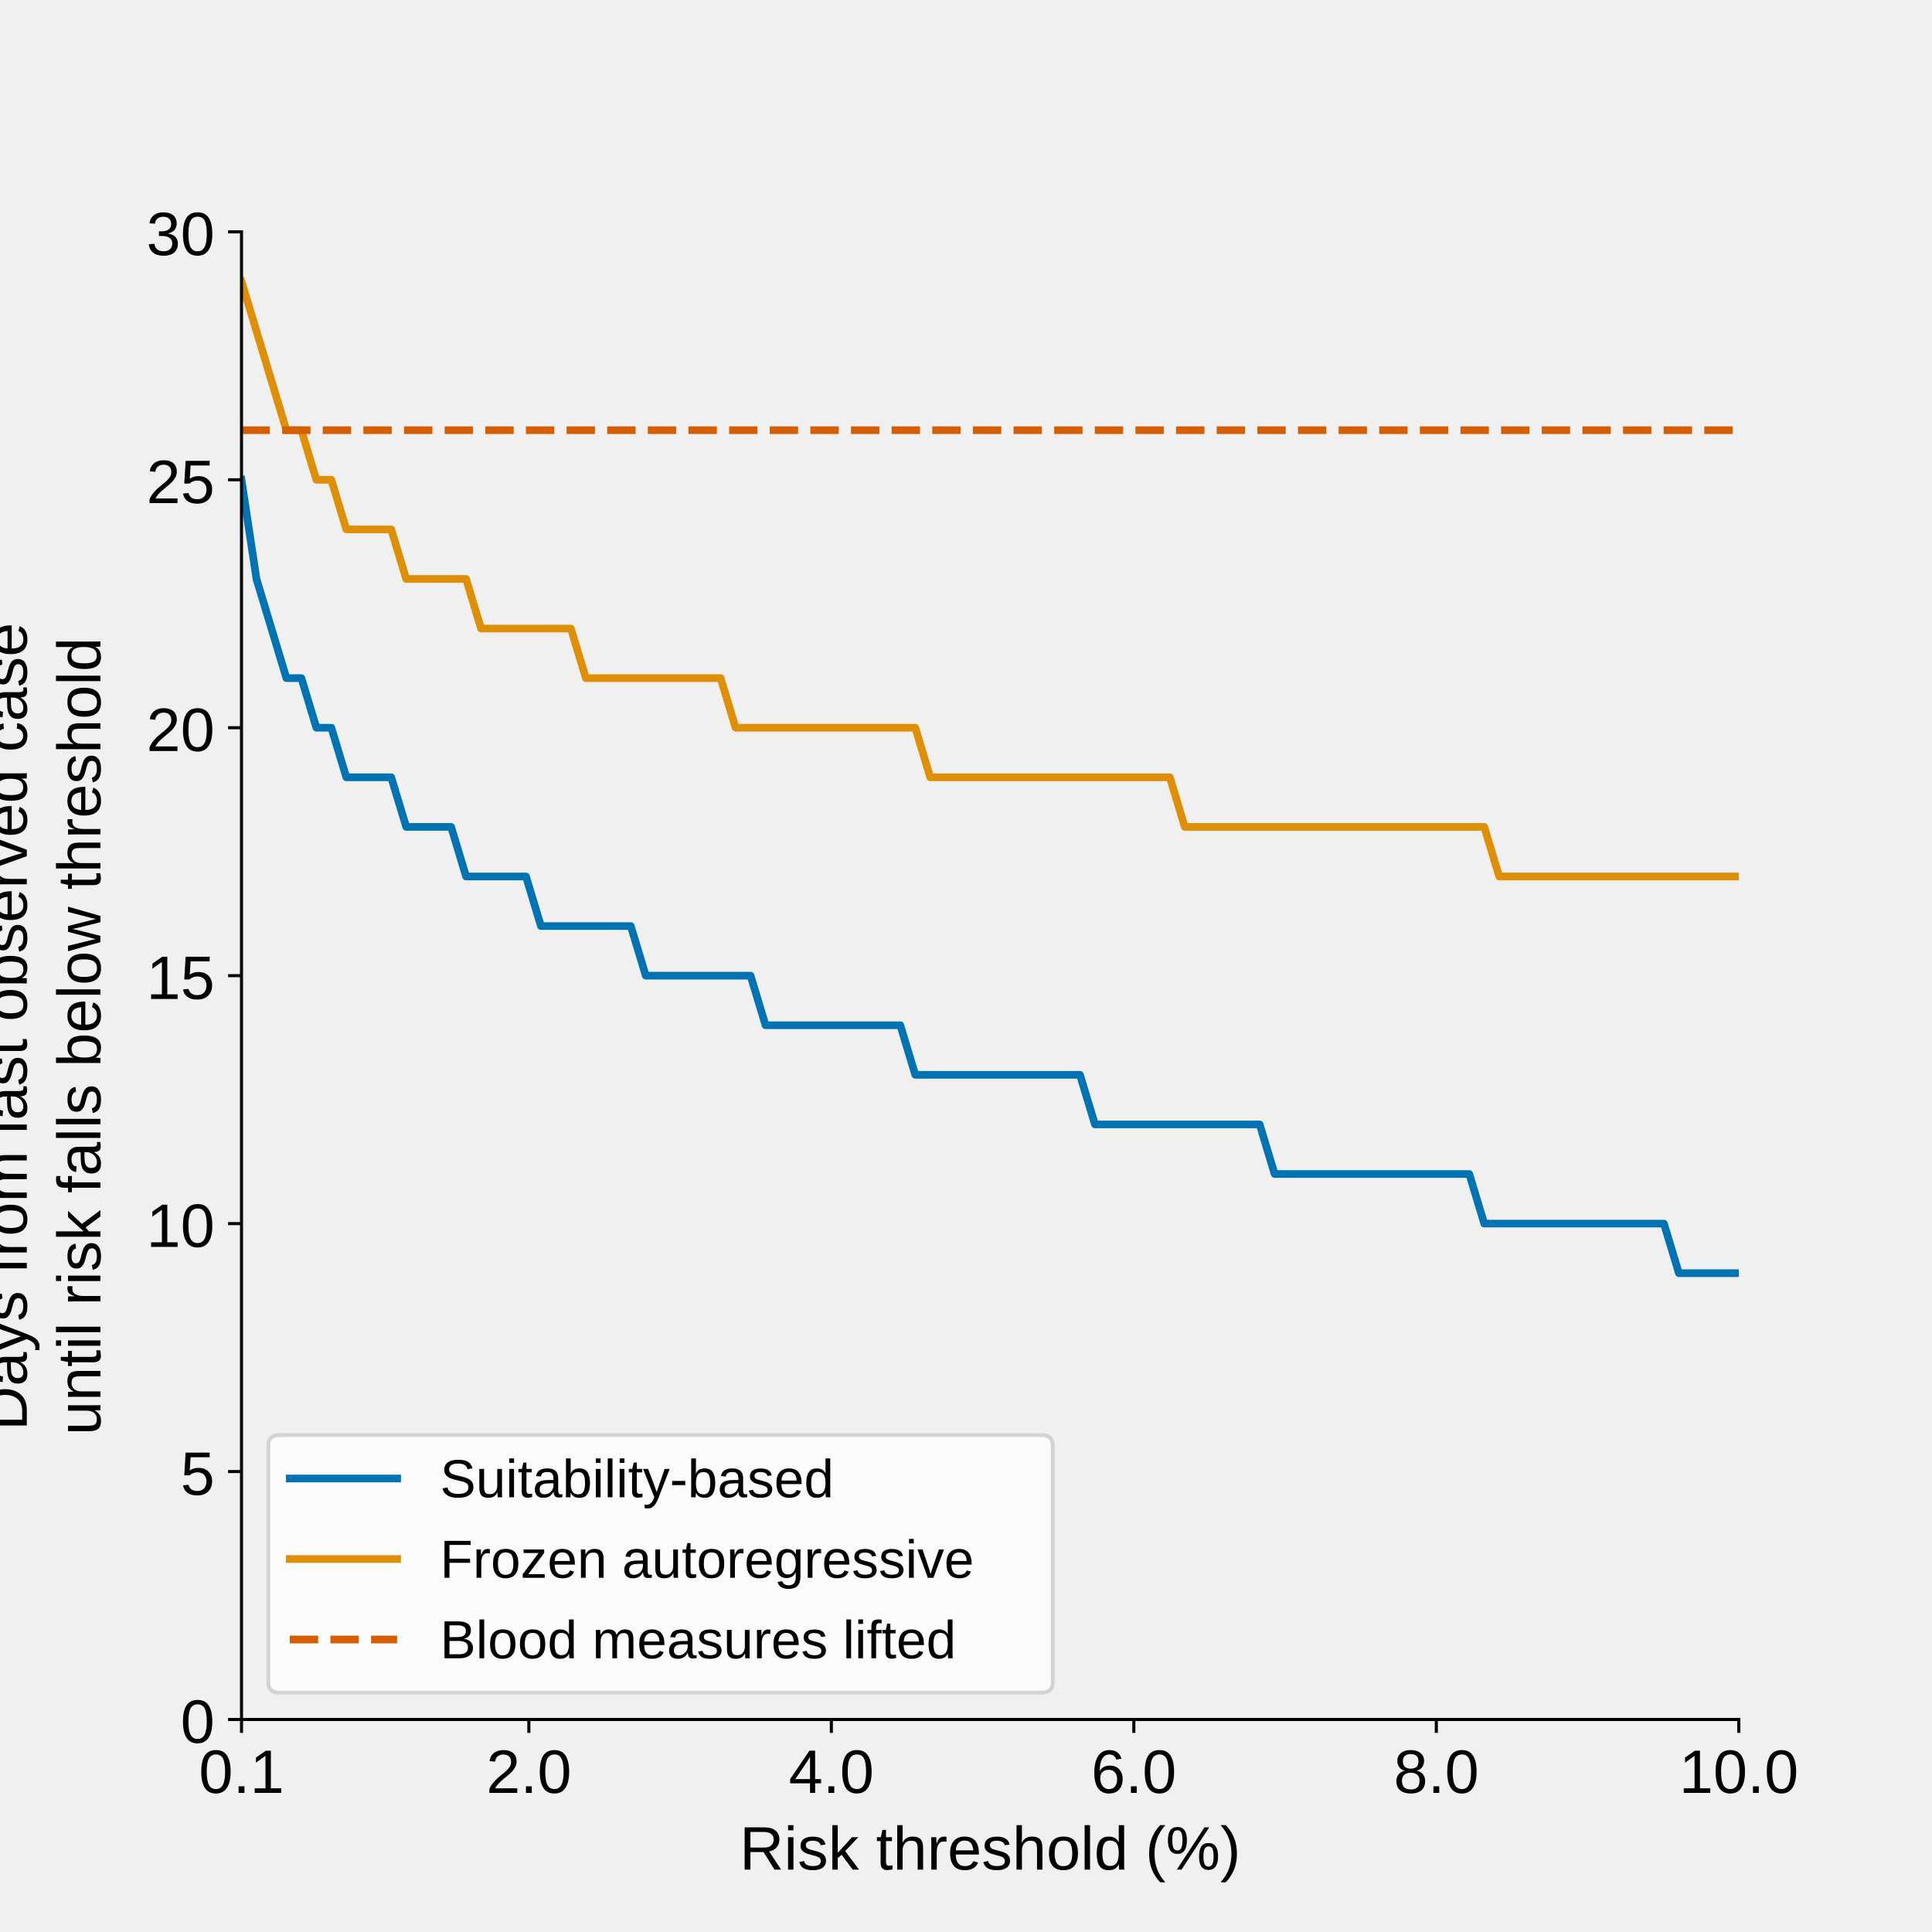
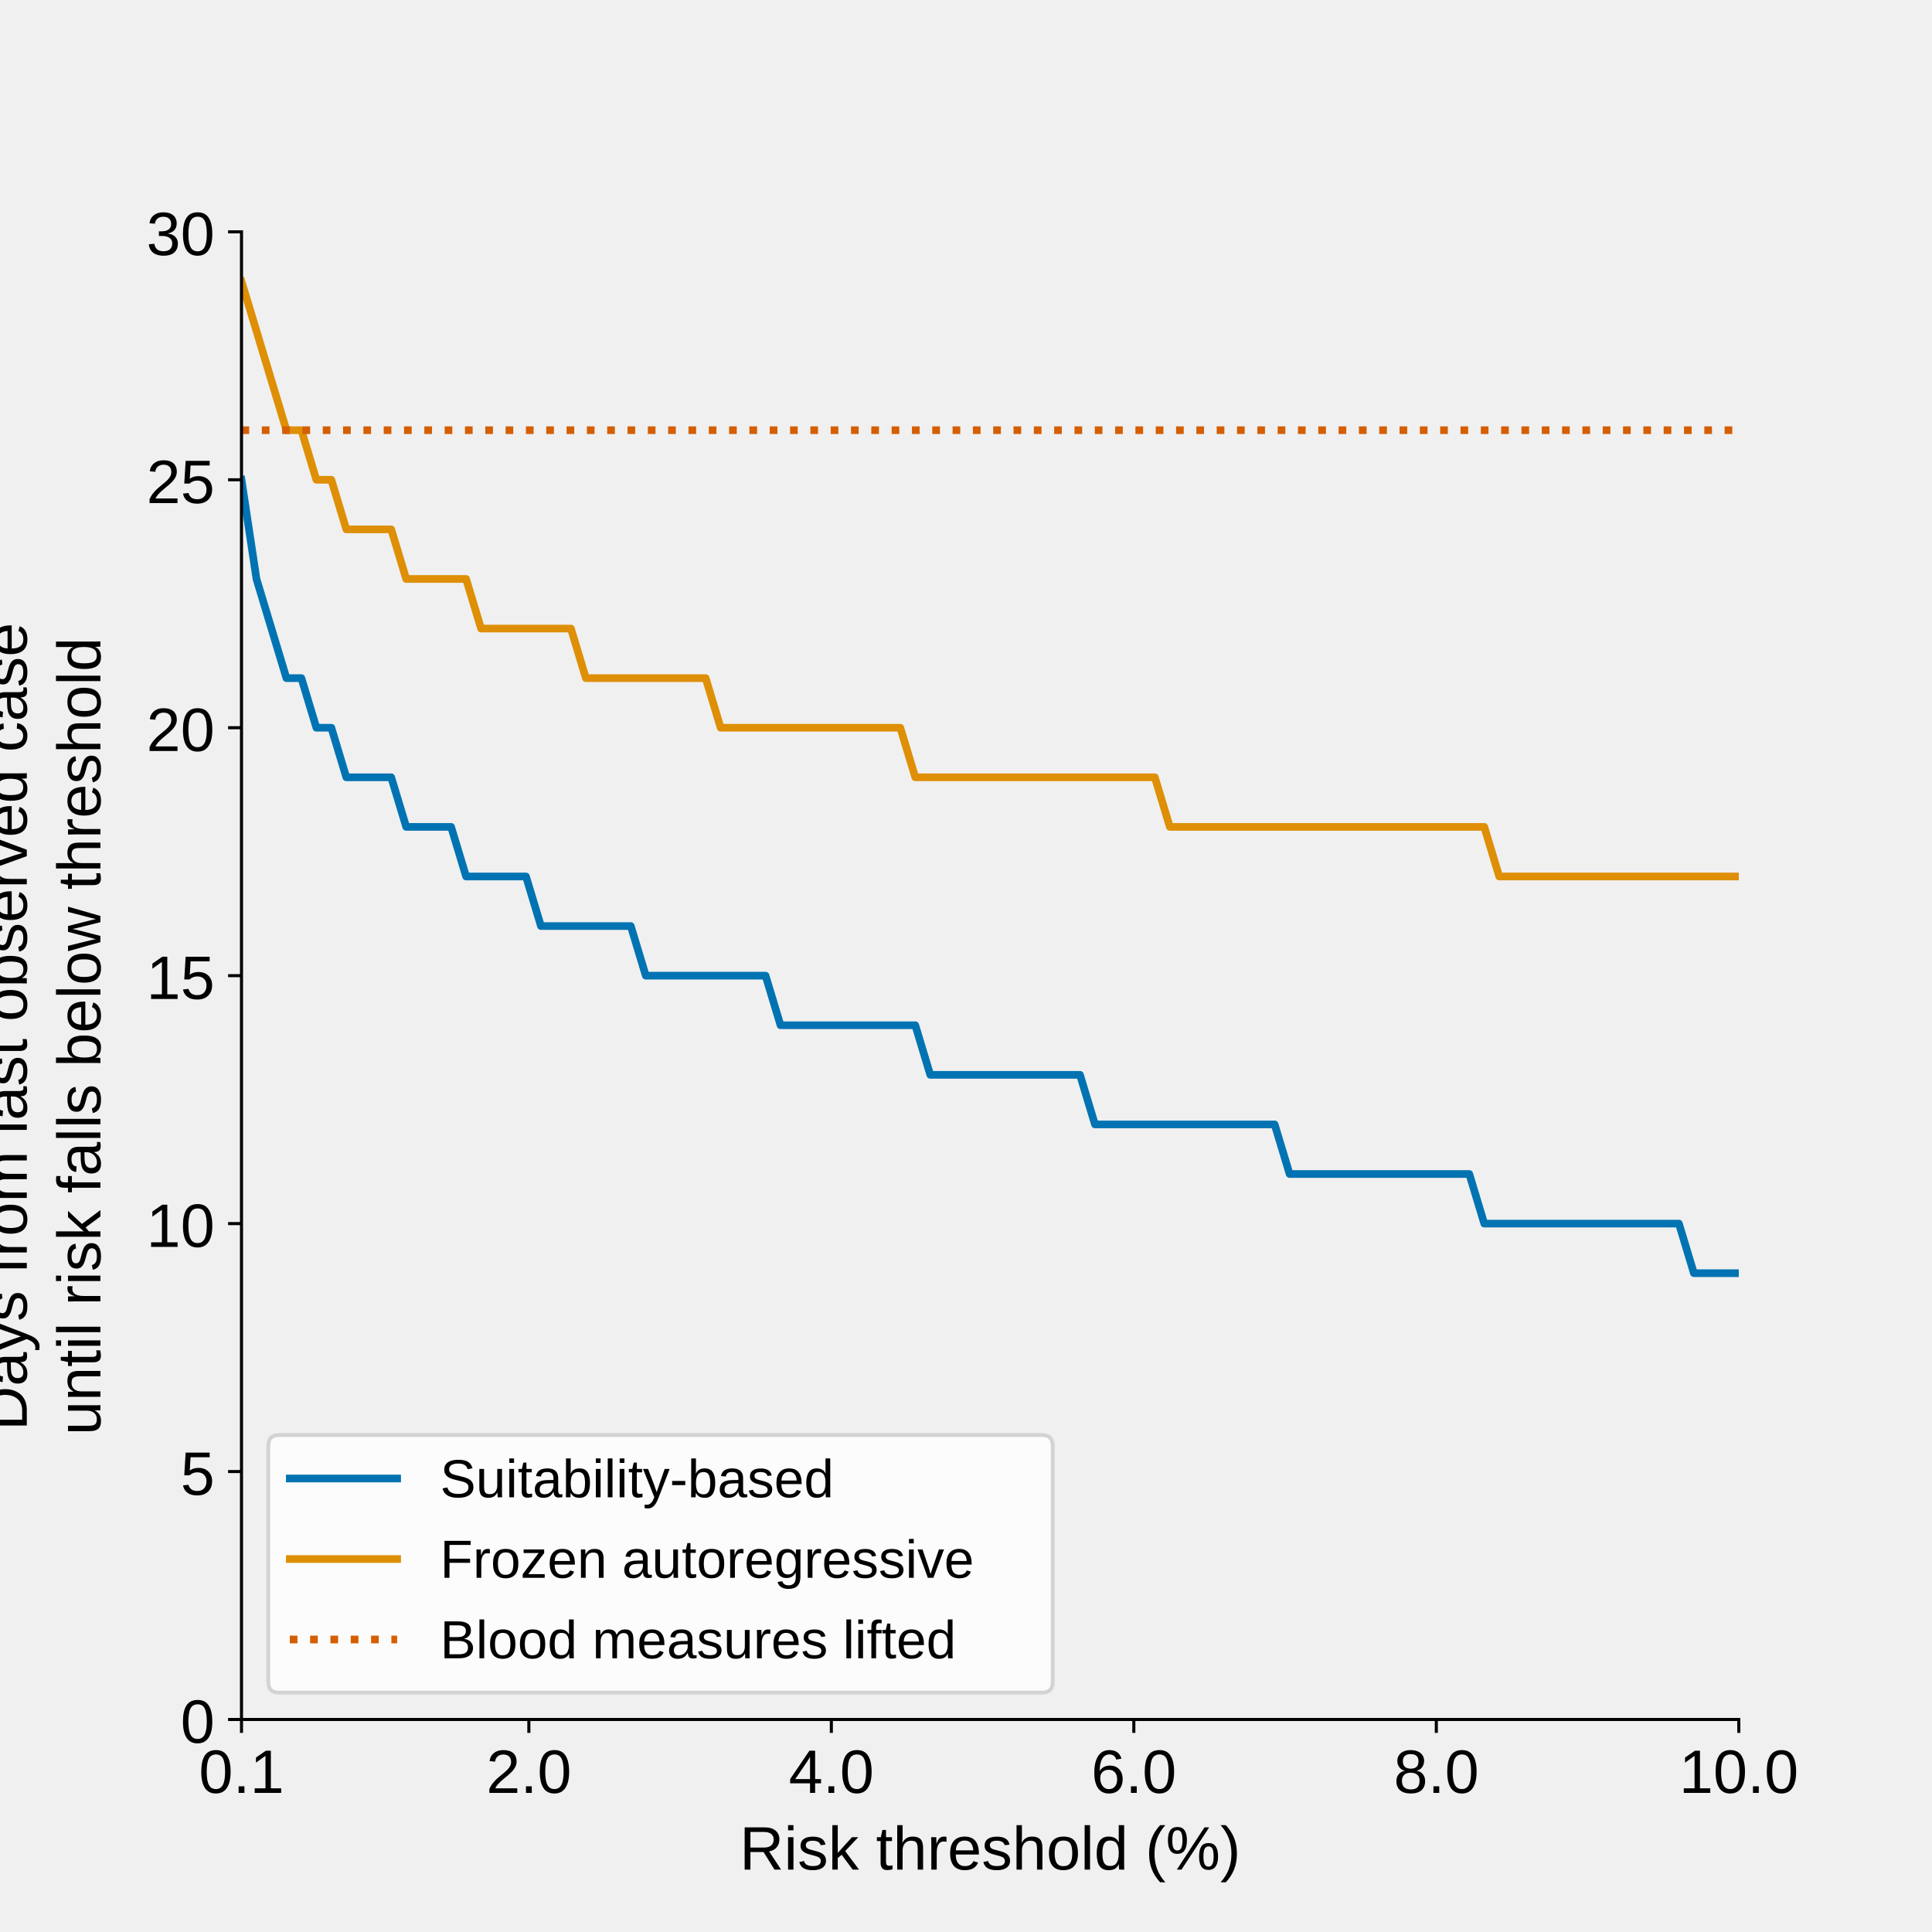
<svg xmlns="http://www.w3.org/2000/svg" xmlns:xlink="http://www.w3.org/1999/xlink" width="504pt" height="504pt" viewBox="0 0 504 504" version="1.1">
  <defs>
    <style type="text/css">*{stroke-linejoin: round; stroke-linecap: butt}</style>
  </defs>
  <g id="figure_1">
    <g id="patch_1">
      <path d="M 0 504  L 504 504  L 504 0  L 0 0  L 0 504  z " style="fill: none" />
    </g>
    <g id="axes_1">
      <g id="patch_2">
        <path d="M 63 448.56  L 453.6 448.56  L 453.6 60.48  L 63 60.48  L 63 448.56  z " style="fill: none" />
      </g>
      <g id="matplotlib.axis_1">
        <g id="xtick_1">
          <g id="line2d_1">
            <defs>
-               <path id="m972ca88c29" d="M 0 0  L 0 3.5  " style="stroke: #000000; stroke-width: 0.8" />
+               <path id="mfa78325a0f" d="M 0 0  L 0 3.5  " style="stroke: #000000; stroke-width: 0.8" />
            </defs>
            <g>
-               <use xlink:href="#m972ca88c29" x="63" y="448.56" style="stroke: #000000; stroke-width: 0.8" />
+               <use xlink:href="#mfa78325a0f" x="63" y="448.56" style="stroke: #000000; stroke-width: 0.8" />
            </g>
          </g>
          <g id="text_1">
            <text style="font-size: 16px; font-family: 'Arial', sans-serif; text-anchor: middle" x="63" y="467.716" transform="rotate(-0 63 467.7163)">0.1</text>
          </g>
        </g>
        <g id="xtick_2">
          <g id="line2d_2">
            <g>
-               <use xlink:href="#m972ca88c29" x="137.964" y="448.56" style="stroke: #000000; stroke-width: 0.8" />
+               <use xlink:href="#mfa78325a0f" x="137.964" y="448.56" style="stroke: #000000; stroke-width: 0.8" />
            </g>
          </g>
          <g id="text_2">
            <text style="font-size: 16px; font-family: 'Arial', sans-serif; text-anchor: middle" x="137.964" y="467.716" transform="rotate(-0 137.9636 467.7163)">2.0</text>
          </g>
        </g>
        <g id="xtick_3">
          <g id="line2d_3">
            <g>
-               <use xlink:href="#m972ca88c29" x="216.873" y="448.56" style="stroke: #000000; stroke-width: 0.8" />
+               <use xlink:href="#mfa78325a0f" x="216.873" y="448.56" style="stroke: #000000; stroke-width: 0.8" />
            </g>
          </g>
          <g id="text_3">
            <text style="font-size: 16px; font-family: 'Arial', sans-serif; text-anchor: middle" x="216.873" y="467.716" transform="rotate(-0 216.8727 467.7163)">4.0</text>
          </g>
        </g>
        <g id="xtick_4">
          <g id="line2d_4">
            <g>
-               <use xlink:href="#m972ca88c29" x="295.782" y="448.56" style="stroke: #000000; stroke-width: 0.8" />
+               <use xlink:href="#mfa78325a0f" x="295.782" y="448.56" style="stroke: #000000; stroke-width: 0.8" />
            </g>
          </g>
          <g id="text_4">
            <text style="font-size: 16px; font-family: 'Arial', sans-serif; text-anchor: middle" x="295.782" y="467.716" transform="rotate(-0 295.7818 467.7163)">6.0</text>
          </g>
        </g>
        <g id="xtick_5">
          <g id="line2d_5">
            <g>
-               <use xlink:href="#m972ca88c29" x="374.691" y="448.56" style="stroke: #000000; stroke-width: 0.8" />
+               <use xlink:href="#mfa78325a0f" x="374.691" y="448.56" style="stroke: #000000; stroke-width: 0.8" />
            </g>
          </g>
          <g id="text_5">
            <text style="font-size: 16px; font-family: 'Arial', sans-serif; text-anchor: middle" x="374.691" y="467.716" transform="rotate(-0 374.6909 467.7163)">8.0</text>
          </g>
        </g>
        <g id="xtick_6">
          <g id="line2d_6">
            <g>
-               <use xlink:href="#m972ca88c29" x="453.6" y="448.56" style="stroke: #000000; stroke-width: 0.8" />
+               <use xlink:href="#mfa78325a0f" x="453.6" y="448.56" style="stroke: #000000; stroke-width: 0.8" />
            </g>
          </g>
          <g id="text_6">
            <text style="font-size: 16px; font-family: 'Arial', sans-serif; text-anchor: middle" x="453.6" y="467.716" transform="rotate(-0 453.6 467.7163)">10.0</text>
          </g>
        </g>
        <g id="text_7">
          <text style="font-size: 16px; font-family: 'Arial', sans-serif; text-anchor: middle" x="258.3" y="487.717" transform="rotate(-0 258.3 487.7175)">Risk threshold (%)</text>
        </g>
      </g>
      <g id="matplotlib.axis_2">
        <g id="ytick_1">
          <g id="line2d_7">
            <defs>
-               <path id="mb0e5f766ec" d="M 0 0  L -3.5 0  " style="stroke: #000000; stroke-width: 0.8" />
+               <path id="m434c1aaf9a" d="M 0 0  L -3.5 0  " style="stroke: #000000; stroke-width: 0.8" />
            </defs>
            <g>
-               <use xlink:href="#mb0e5f766ec" x="63" y="448.56" style="stroke: #000000; stroke-width: 0.8" />
+               <use xlink:href="#m434c1aaf9a" x="63" y="448.56" style="stroke: #000000; stroke-width: 0.8" />
            </g>
          </g>
          <g id="text_8">
            <text style="font-size: 16px; font-family: 'Arial', sans-serif; text-anchor: end" x="56" y="454.638" transform="rotate(-0 56 454.6381)">0</text>
          </g>
        </g>
        <g id="ytick_2">
          <g id="line2d_8">
            <g>
-               <use xlink:href="#mb0e5f766ec" x="63" y="383.88" style="stroke: #000000; stroke-width: 0.8" />
+               <use xlink:href="#m434c1aaf9a" x="63" y="383.88" style="stroke: #000000; stroke-width: 0.8" />
            </g>
          </g>
          <g id="text_9">
            <text style="font-size: 16px; font-family: 'Arial', sans-serif; text-anchor: end" x="56" y="389.958" transform="rotate(-0 56 389.9581)">5</text>
          </g>
        </g>
        <g id="ytick_3">
          <g id="line2d_9">
            <g>
-               <use xlink:href="#mb0e5f766ec" x="63" y="319.2" style="stroke: #000000; stroke-width: 0.8" />
+               <use xlink:href="#m434c1aaf9a" x="63" y="319.2" style="stroke: #000000; stroke-width: 0.8" />
            </g>
          </g>
          <g id="text_10">
            <text style="font-size: 16px; font-family: 'Arial', sans-serif; text-anchor: end" x="56" y="325.278" transform="rotate(-0 56 325.2781)">10</text>
          </g>
        </g>
        <g id="ytick_4">
          <g id="line2d_10">
            <g>
-               <use xlink:href="#mb0e5f766ec" x="63" y="254.52" style="stroke: #000000; stroke-width: 0.8" />
+               <use xlink:href="#m434c1aaf9a" x="63" y="254.52" style="stroke: #000000; stroke-width: 0.8" />
            </g>
          </g>
          <g id="text_11">
            <text style="font-size: 16px; font-family: 'Arial', sans-serif; text-anchor: end" x="56" y="260.598" transform="rotate(-0 56 260.5981)">15</text>
          </g>
        </g>
        <g id="ytick_5">
          <g id="line2d_11">
            <g>
-               <use xlink:href="#mb0e5f766ec" x="63" y="189.84" style="stroke: #000000; stroke-width: 0.8" />
+               <use xlink:href="#m434c1aaf9a" x="63" y="189.84" style="stroke: #000000; stroke-width: 0.8" />
            </g>
          </g>
          <g id="text_12">
            <text style="font-size: 16px; font-family: 'Arial', sans-serif; text-anchor: end" x="56" y="195.918" transform="rotate(-0 56 195.9181)">20</text>
          </g>
        </g>
        <g id="ytick_6">
          <g id="line2d_12">
            <g>
-               <use xlink:href="#mb0e5f766ec" x="63" y="125.16" style="stroke: #000000; stroke-width: 0.8" />
+               <use xlink:href="#m434c1aaf9a" x="63" y="125.16" style="stroke: #000000; stroke-width: 0.8" />
            </g>
          </g>
          <g id="text_13">
            <text style="font-size: 16px; font-family: 'Arial', sans-serif; text-anchor: end" x="56" y="131.238" transform="rotate(-0 56 131.2381)">25</text>
          </g>
        </g>
        <g id="ytick_7">
          <g id="line2d_13">
            <g>
-               <use xlink:href="#mb0e5f766ec" x="63" y="60.48" style="stroke: #000000; stroke-width: 0.8" />
+               <use xlink:href="#m434c1aaf9a" x="63" y="60.48" style="stroke: #000000; stroke-width: 0.8" />
            </g>
          </g>
          <g id="text_14">
            <text style="font-size: 16px; font-family: 'Arial', sans-serif; text-anchor: end" x="56" y="66.558" transform="rotate(-0 56 66.55813)">30</text>
          </g>
        </g>
        <g id="text_15">
          <text style="font-size: 16px; font-family: 'Arial', sans-serif" transform="translate(6.990312 373.18) rotate(-90)">Days from last observed case</text>
          <text style="font-size: 16px; font-family: 'Arial', sans-serif" transform="translate(26.19469 374.39) rotate(-90)">until risk falls below threshold</text>
        </g>
      </g>
      <g id="line2d_14">
-         <path d="M 63 125.16  L 66.906 151.032  L 70.812 163.968  L 74.718 176.904  L 78.624 176.904  L 82.53 189.84  L 86.436 189.84  L 90.342 202.776  L 94.248 202.776  L 98.154 202.776  L 102.06 202.776  L 105.966 215.712  L 109.872 215.712  L 113.778 215.712  L 117.684 215.712  L 121.59 228.648  L 125.496 228.648  L 129.402 228.648  L 133.308 228.648  L 137.214 228.648  L 141.12 241.584  L 145.026 241.584  L 148.932 241.584  L 152.838 241.584  L 156.744 241.584  L 160.65 241.584  L 164.556 241.584  L 168.462 254.52  L 172.368 254.52  L 176.274 254.52  L 180.18 254.52  L 184.086 254.52  L 187.992 254.52  L 191.898 254.52  L 195.804 254.52  L 199.71 267.456  L 203.616 267.456  L 207.522 267.456  L 211.428 267.456  L 215.334 267.456  L 219.24 267.456  L 223.146 267.456  L 227.052 267.456  L 230.958 267.456  L 234.864 267.456  L 238.77 280.392  L 242.676 280.392  L 246.582 280.392  L 250.488 280.392  L 254.394 280.392  L 258.3 280.392  L 262.206 280.392  L 266.112 280.392  L 270.018 280.392  L 273.924 280.392  L 277.83 280.392  L 281.736 280.392  L 285.642 293.328  L 289.548 293.328  L 293.454 293.328  L 297.36 293.328  L 301.266 293.328  L 305.172 293.328  L 309.078 293.328  L 312.984 293.328  L 316.89 293.328  L 320.796 293.328  L 324.702 293.328  L 328.608 293.328  L 332.514 306.264  L 336.42 306.264  L 340.326 306.264  L 344.232 306.264  L 348.138 306.264  L 352.044 306.264  L 355.95 306.264  L 359.856 306.264  L 363.762 306.264  L 367.668 306.264  L 371.574 306.264  L 375.48 306.264  L 379.386 306.264  L 383.292 306.264  L 387.198 319.2  L 391.104 319.2  L 395.01 319.2  L 398.916 319.2  L 402.822 319.2  L 406.728 319.2  L 410.634 319.2  L 414.54 319.2  L 418.446 319.2  L 422.352 319.2  L 426.258 319.2  L 430.164 319.2  L 434.07 319.2  L 437.976 332.136  L 441.882 332.136  L 445.788 332.136  L 449.694 332.136  L 453.6 332.136  " clip-path="url(#p1d1056439a)" style="fill: none; stroke: #0173b2; stroke-width: 2; stroke-linecap: square" />
+         <path d="M 63 125.16  L 66.906 151.032  L 70.812 163.968  L 74.718 176.904  L 78.624 176.904  L 82.53 189.84  L 86.436 189.84  L 90.342 202.776  L 94.248 202.776  L 98.154 202.776  L 102.06 202.776  L 105.966 215.712  L 109.872 215.712  L 113.778 215.712  L 117.684 215.712  L 121.59 228.648  L 125.496 228.648  L 129.402 228.648  L 133.308 228.648  L 137.214 228.648  L 141.12 241.584  L 145.026 241.584  L 148.932 241.584  L 152.838 241.584  L 156.744 241.584  L 160.65 241.584  L 164.556 241.584  L 168.462 254.52  L 172.368 254.52  L 176.274 254.52  L 180.18 254.52  L 184.086 254.52  L 187.992 254.52  L 191.898 254.52  L 195.804 254.52  L 199.71 254.52  L 203.616 267.456  L 207.522 267.456  L 211.428 267.456  L 215.334 267.456  L 219.24 267.456  L 223.146 267.456  L 227.052 267.456  L 230.958 267.456  L 234.864 267.456  L 238.77 267.456  L 242.676 280.392  L 246.582 280.392  L 250.488 280.392  L 254.394 280.392  L 258.3 280.392  L 262.206 280.392  L 266.112 280.392  L 270.018 280.392  L 273.924 280.392  L 277.83 280.392  L 281.736 280.392  L 285.642 293.328  L 289.548 293.328  L 293.454 293.328  L 297.36 293.328  L 301.266 293.328  L 305.172 293.328  L 309.078 293.328  L 312.984 293.328  L 316.89 293.328  L 320.796 293.328  L 324.702 293.328  L 328.608 293.328  L 332.514 293.328  L 336.42 306.264  L 340.326 306.264  L 344.232 306.264  L 348.138 306.264  L 352.044 306.264  L 355.95 306.264  L 359.856 306.264  L 363.762 306.264  L 367.668 306.264  L 371.574 306.264  L 375.48 306.264  L 379.386 306.264  L 383.292 306.264  L 387.198 319.2  L 391.104 319.2  L 395.01 319.2  L 398.916 319.2  L 402.822 319.2  L 406.728 319.2  L 410.634 319.2  L 414.54 319.2  L 418.446 319.2  L 422.352 319.2  L 426.258 319.2  L 430.164 319.2  L 434.07 319.2  L 437.976 319.2  L 441.882 332.136  L 445.788 332.136  L 449.694 332.136  L 453.6 332.136  " clip-path="url(#pcc0b477ee9)" style="fill: none; stroke: #0173b2; stroke-width: 2; stroke-linecap: square" />
      </g>
      <g id="line2d_15">
-         <path d="M 63 73.416  L 66.906 86.352  L 70.812 99.288  L 74.718 112.224  L 78.624 112.224  L 82.53 125.16  L 86.436 125.16  L 90.342 138.096  L 94.248 138.096  L 98.154 138.096  L 102.06 138.096  L 105.966 151.032  L 109.872 151.032  L 113.778 151.032  L 117.684 151.032  L 121.59 151.032  L 125.496 163.968  L 129.402 163.968  L 133.308 163.968  L 137.214 163.968  L 141.12 163.968  L 145.026 163.968  L 148.932 163.968  L 152.838 176.904  L 156.744 176.904  L 160.65 176.904  L 164.556 176.904  L 168.462 176.904  L 172.368 176.904  L 176.274 176.904  L 180.18 176.904  L 184.086 176.904  L 187.992 176.904  L 191.898 189.84  L 195.804 189.84  L 199.71 189.84  L 203.616 189.84  L 207.522 189.84  L 211.428 189.84  L 215.334 189.84  L 219.24 189.84  L 223.146 189.84  L 227.052 189.84  L 230.958 189.84  L 234.864 189.84  L 238.77 189.84  L 242.676 202.776  L 246.582 202.776  L 250.488 202.776  L 254.394 202.776  L 258.3 202.776  L 262.206 202.776  L 266.112 202.776  L 270.018 202.776  L 273.924 202.776  L 277.83 202.776  L 281.736 202.776  L 285.642 202.776  L 289.548 202.776  L 293.454 202.776  L 297.36 202.776  L 301.266 202.776  L 305.172 202.776  L 309.078 215.712  L 312.984 215.712  L 316.89 215.712  L 320.796 215.712  L 324.702 215.712  L 328.608 215.712  L 332.514 215.712  L 336.42 215.712  L 340.326 215.712  L 344.232 215.712  L 348.138 215.712  L 352.044 215.712  L 355.95 215.712  L 359.856 215.712  L 363.762 215.712  L 367.668 215.712  L 371.574 215.712  L 375.48 215.712  L 379.386 215.712  L 383.292 215.712  L 387.198 215.712  L 391.104 228.648  L 395.01 228.648  L 398.916 228.648  L 402.822 228.648  L 406.728 228.648  L 410.634 228.648  L 414.54 228.648  L 418.446 228.648  L 422.352 228.648  L 426.258 228.648  L 430.164 228.648  L 434.07 228.648  L 437.976 228.648  L 441.882 228.648  L 445.788 228.648  L 449.694 228.648  L 453.6 228.648  " clip-path="url(#p1d1056439a)" style="fill: none; stroke: #de8f05; stroke-width: 2; stroke-linecap: square" />
+         <path d="M 63 73.416  L 66.906 86.352  L 70.812 99.288  L 74.718 112.224  L 78.624 112.224  L 82.53 125.16  L 86.436 125.16  L 90.342 138.096  L 94.248 138.096  L 98.154 138.096  L 102.06 138.096  L 105.966 151.032  L 109.872 151.032  L 113.778 151.032  L 117.684 151.032  L 121.59 151.032  L 125.496 163.968  L 129.402 163.968  L 133.308 163.968  L 137.214 163.968  L 141.12 163.968  L 145.026 163.968  L 148.932 163.968  L 152.838 176.904  L 156.744 176.904  L 160.65 176.904  L 164.556 176.904  L 168.462 176.904  L 172.368 176.904  L 176.274 176.904  L 180.18 176.904  L 184.086 176.904  L 187.992 189.84  L 191.898 189.84  L 195.804 189.84  L 199.71 189.84  L 203.616 189.84  L 207.522 189.84  L 211.428 189.84  L 215.334 189.84  L 219.24 189.84  L 223.146 189.84  L 227.052 189.84  L 230.958 189.84  L 234.864 189.84  L 238.77 202.776  L 242.676 202.776  L 246.582 202.776  L 250.488 202.776  L 254.394 202.776  L 258.3 202.776  L 262.206 202.776  L 266.112 202.776  L 270.018 202.776  L 273.924 202.776  L 277.83 202.776  L 281.736 202.776  L 285.642 202.776  L 289.548 202.776  L 293.454 202.776  L 297.36 202.776  L 301.266 202.776  L 305.172 215.712  L 309.078 215.712  L 312.984 215.712  L 316.89 215.712  L 320.796 215.712  L 324.702 215.712  L 328.608 215.712  L 332.514 215.712  L 336.42 215.712  L 340.326 215.712  L 344.232 215.712  L 348.138 215.712  L 352.044 215.712  L 355.95 215.712  L 359.856 215.712  L 363.762 215.712  L 367.668 215.712  L 371.574 215.712  L 375.48 215.712  L 379.386 215.712  L 383.292 215.712  L 387.198 215.712  L 391.104 228.648  L 395.01 228.648  L 398.916 228.648  L 402.822 228.648  L 406.728 228.648  L 410.634 228.648  L 414.54 228.648  L 418.446 228.648  L 422.352 228.648  L 426.258 228.648  L 430.164 228.648  L 434.07 228.648  L 437.976 228.648  L 441.882 228.648  L 445.788 228.648  L 449.694 228.648  L 453.6 228.648  " clip-path="url(#pcc0b477ee9)" style="fill: none; stroke: #de8f05; stroke-width: 2; stroke-linecap: square" />
      </g>
      <g id="line2d_16">
-         <path d="M 63 112.224  L 453.6 112.224  " clip-path="url(#p1d1056439a)" style="fill: none; stroke-dasharray: 7.4,3.2; stroke-dashoffset: 0; stroke: #d55e00; stroke-width: 2" />
+         <path d="M 63 112.224  L 453.6 112.224  " clip-path="url(#pcc0b477ee9)" style="fill: none; stroke-dasharray: 2,3.3; stroke-dashoffset: 0; stroke: #d55e00; stroke-width: 2" />
      </g>
      <g id="patch_3">
        <path d="M 63 448.56  L 63 60.48  " style="fill: none; stroke: #000000; stroke-width: 0.8; stroke-linejoin: miter; stroke-linecap: square" />
      </g>
      <g id="patch_4">
        <path d="M 63 448.56  L 453.6 448.56  " style="fill: none; stroke: #000000; stroke-width: 0.8; stroke-linejoin: miter; stroke-linecap: square" />
      </g>
      <g id="legend_1">
        <g id="patch_5">
          <path d="M 72.8 441.56  L 271.823 441.56  Q 274.623 441.56 274.623 438.76  L 274.623 377.157  Q 274.623 374.357 271.823 374.357  L 72.8 374.357  Q 70 374.357 70 377.157  L 70 438.76  Q 70 441.56 72.8 441.56  z " style="fill: #ffffff; opacity: 0.8; stroke: #cccccc; stroke-linejoin: miter" />
        </g>
        <g id="line2d_17">
          <path d="M 75.6 385.695  L 89.6 385.695  L 103.6 385.695  " style="fill: none; stroke: #0173b2; stroke-width: 2; stroke-linecap: square" />
        </g>
        <g id="text_16">
          <text style="font-size: 14px; font-family: 'Arial', sans-serif; text-anchor: start" x="114.8" y="390.595" transform="rotate(-0 114.8 390.5945)">Suitability-based</text>
        </g>
        <g id="line2d_18">
          <path d="M 75.6 406.696  L 89.6 406.696  L 103.6 406.696  " style="fill: none; stroke: #de8f05; stroke-width: 2; stroke-linecap: square" />
        </g>
        <g id="text_17">
          <text style="font-size: 14px; font-family: 'Arial', sans-serif; text-anchor: start" x="114.8" y="411.596" transform="rotate(-0 114.8 411.5956)">Frozen autoregressive</text>
        </g>
        <g id="line2d_19">
-           <path d="M 75.6 427.697  L 89.6 427.697  L 103.6 427.697  " style="fill: none; stroke-dasharray: 7.4,3.2; stroke-dashoffset: 0; stroke: #d55e00; stroke-width: 2" />
+           <path d="M 75.6 427.697  L 89.6 427.697  L 103.6 427.697  " style="fill: none; stroke-dasharray: 2,3.3; stroke-dashoffset: 0; stroke: #d55e00; stroke-width: 2" />
        </g>
        <g id="text_18">
          <text style="font-size: 14px; font-family: 'Arial', sans-serif; text-anchor: start" x="114.8" y="432.597" transform="rotate(-0 114.8 432.5967)">Blood measures lifted</text>
        </g>
      </g>
    </g>
  </g>
  <defs>
-     <clipPath id="p1d1056439a">
+     <clipPath id="pcc0b477ee9">
      <rect x="63" y="60.48" width="390.6" height="388.08" />
    </clipPath>
  </defs>
</svg>
